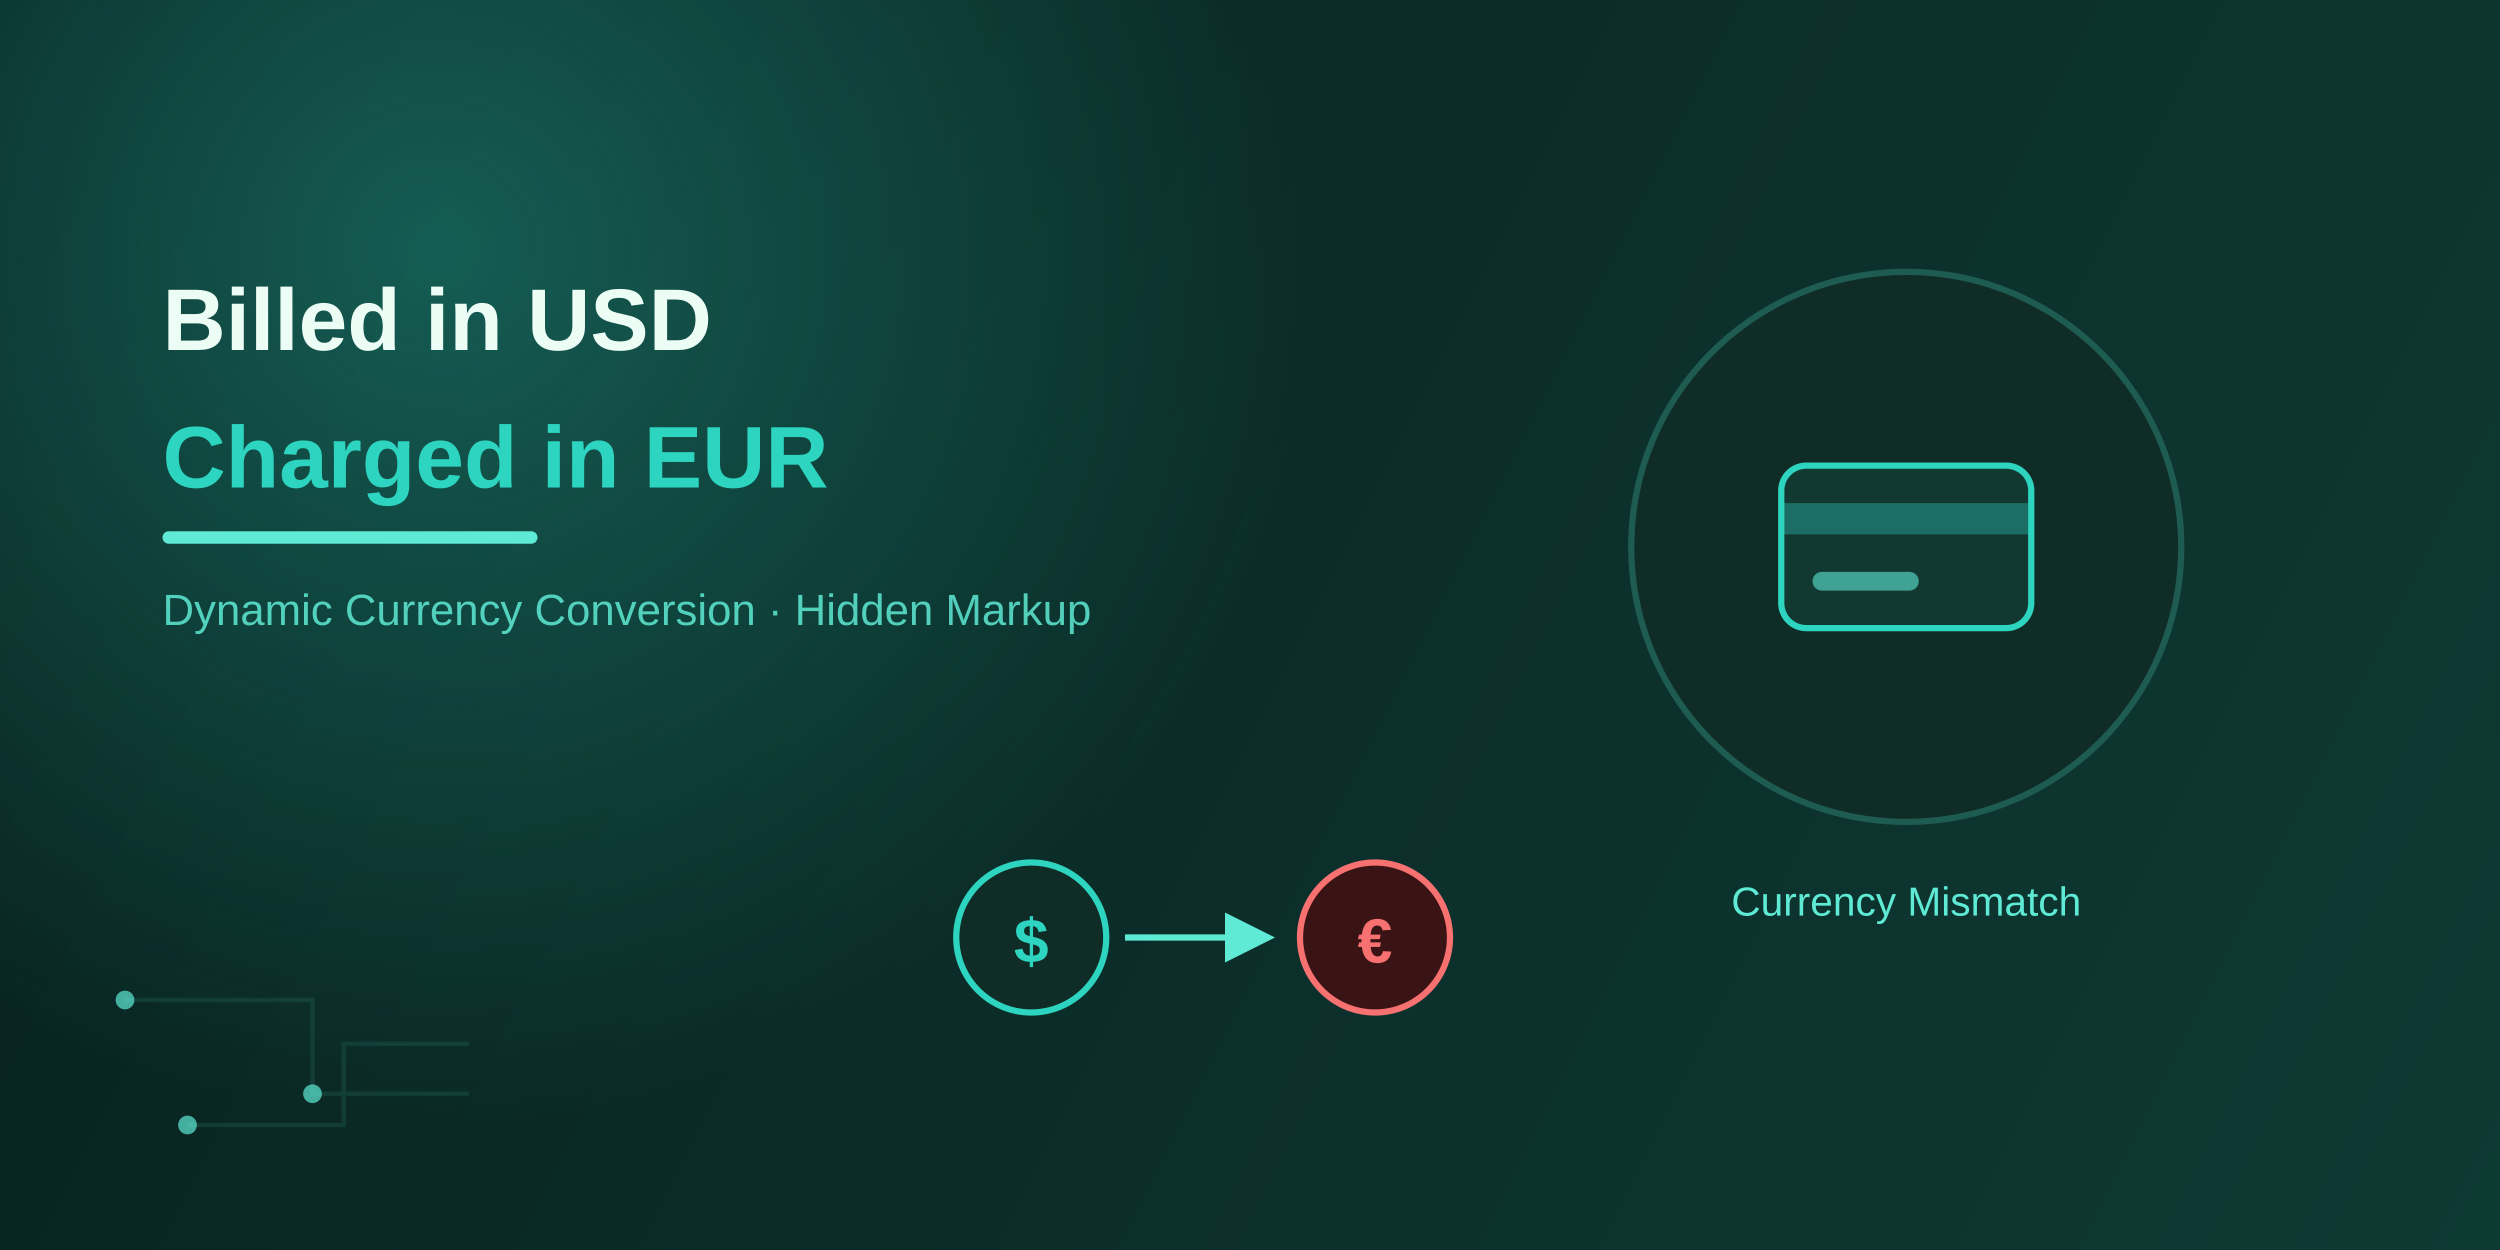
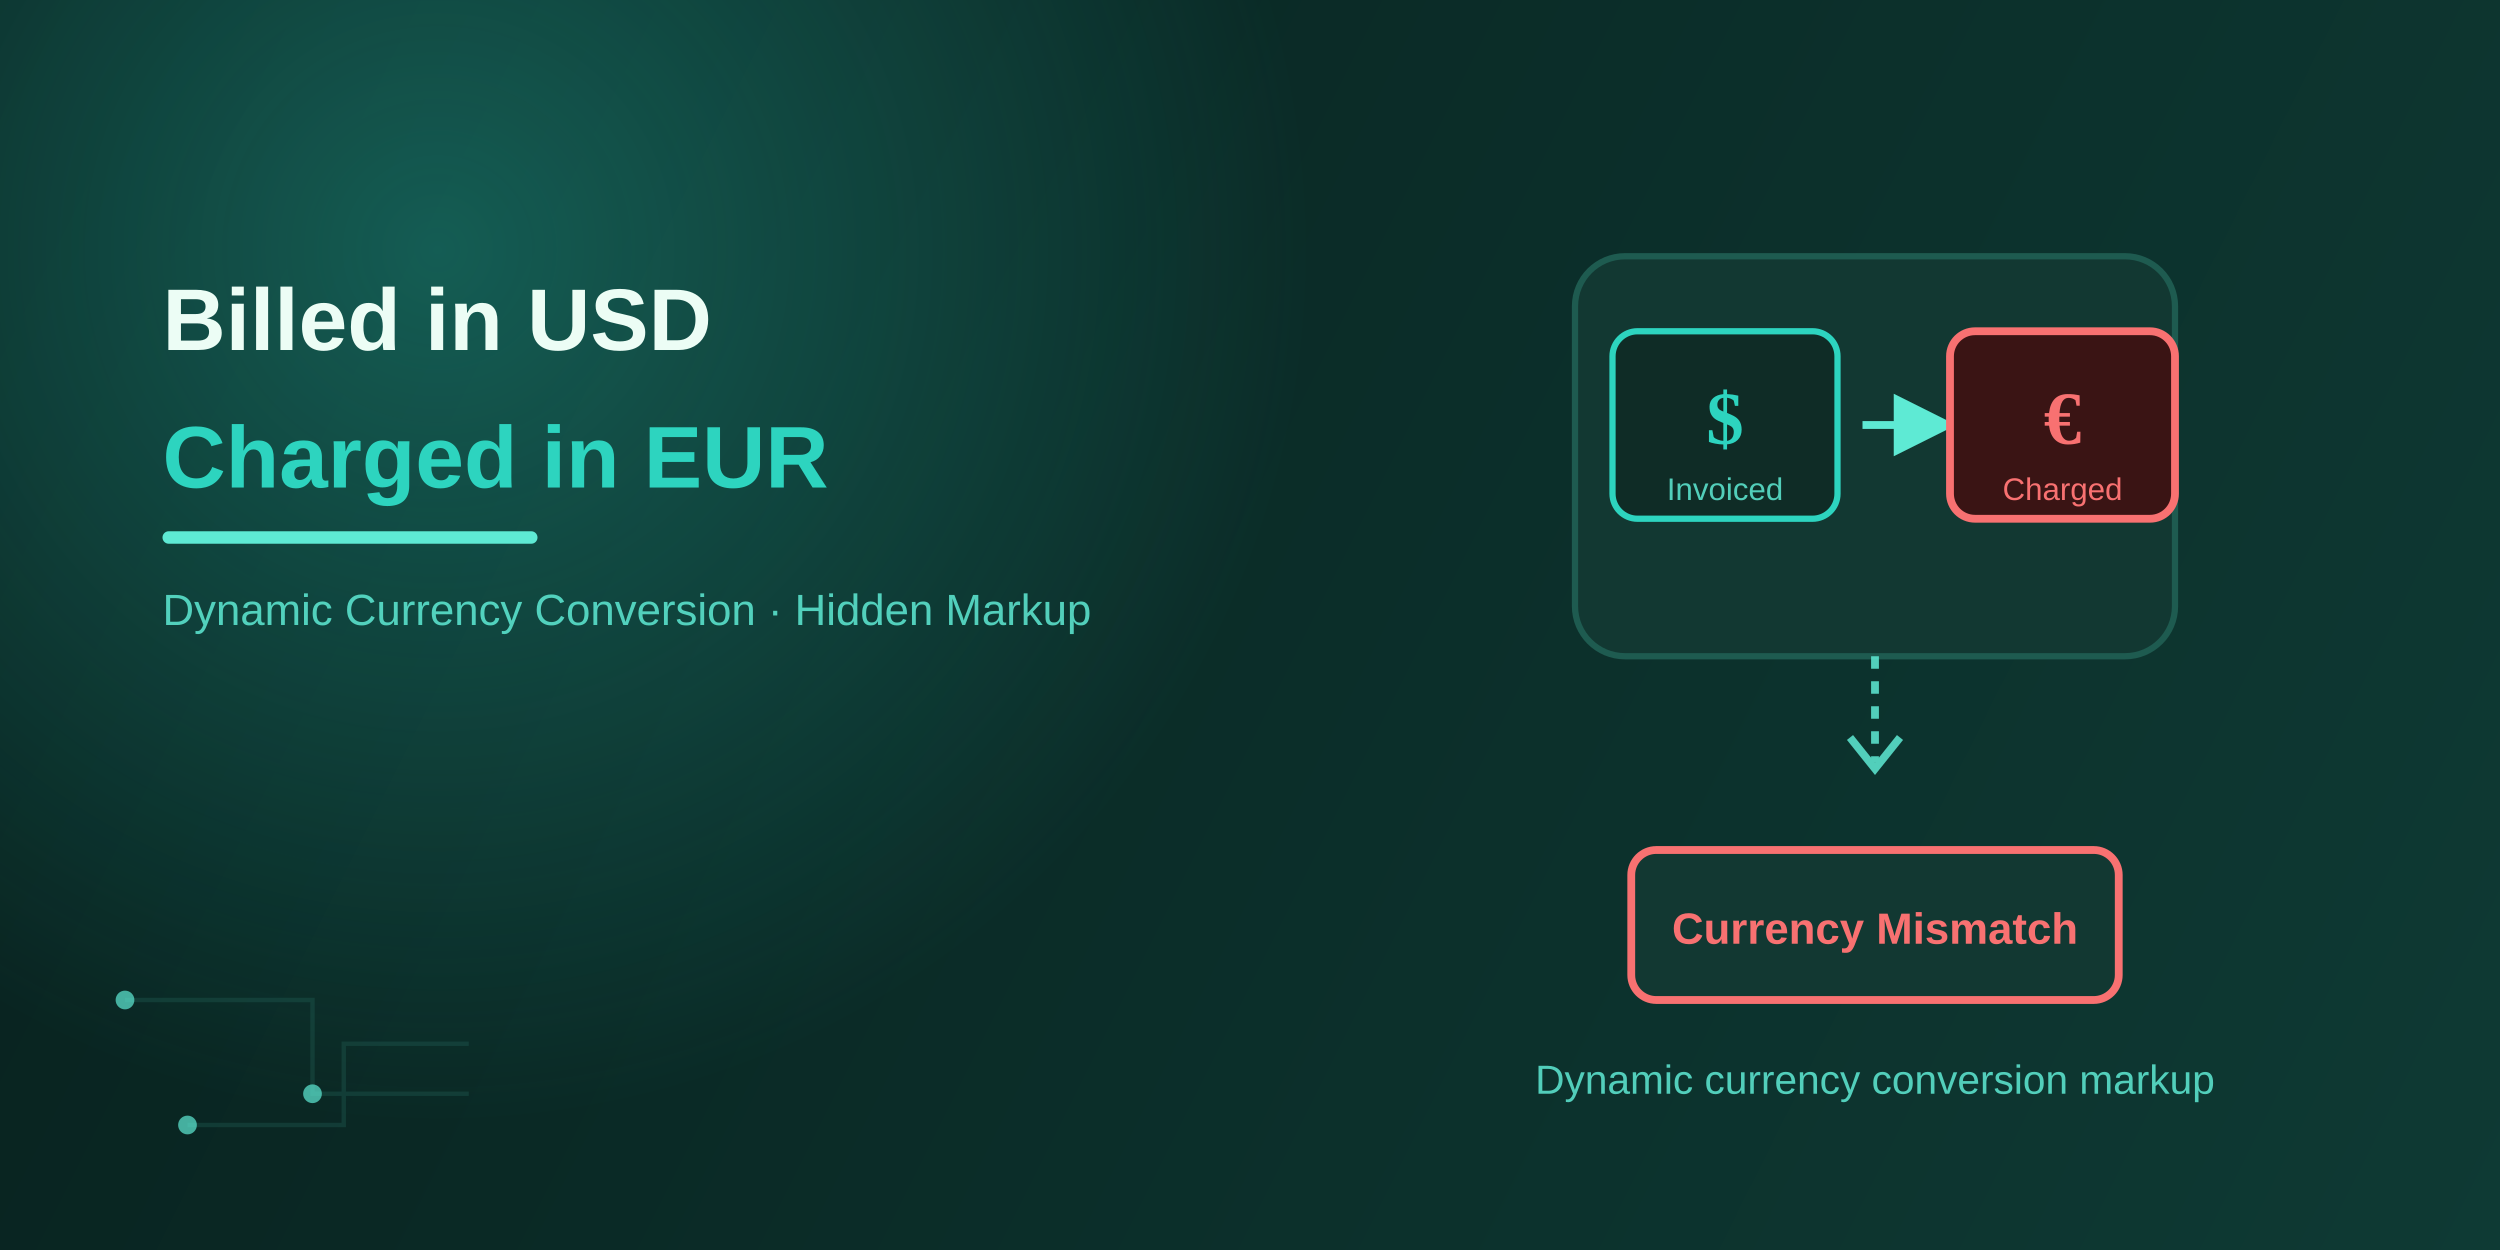
<svg xmlns="http://www.w3.org/2000/svg" viewBox="0 0 800 400" role="img" aria-label="AI subscription currency mismatch DCC trap cover image">
  <defs>
    <linearGradient id="bgGradCurEn" x1="0" y1="0" x2="800" y2="400" gradientUnits="userSpaceOnUse">
      <stop offset="0" stop-color="#08201d" />
      <stop offset="1" stop-color="#0e3a34" />
    </linearGradient>
    <radialGradient id="glowCurEn" cx="140" cy="80" r="280" gradientUnits="userSpaceOnUse">
      <stop offset="0" stop-color="#2dd4bf" stop-opacity="0.32" />
      <stop offset="1" stop-color="#2dd4bf" stop-opacity="0" />
    </radialGradient>
  </defs>
  <rect width="800" height="400" fill="url(#bgGradCurEn)" />
  <rect width="800" height="400" fill="url(#glowCurEn)" />
  <g stroke="#1e5b50" stroke-width="1.4" opacity="0.4" fill="none">
    <path d="M40 320 h60 v30 h50" />
    <path d="M60 360 h50 v-26 h40" />
  </g>
  <g fill="#5eead4" opacity="0.7">
    <circle cx="40" cy="320" r="3" />
    <circle cx="100" cy="350" r="3" />
    <circle cx="60" cy="360" r="3" />
  </g>
  <text x="52" y="112" font-family="'Segoe UI',Arial,sans-serif" font-size="28" font-weight="700" fill="#ecfdf5">Billed in USD</text>
  <text x="52" y="156" font-family="'Segoe UI',Arial,sans-serif" font-size="28" font-weight="700" fill="#2dd4bf">Charged in EUR</text>
  <rect x="52" y="170" width="120" height="4" rx="2" fill="#5eead4" />
  <text x="52" y="200" font-family="'Segoe UI',Arial,sans-serif" font-size="14" font-weight="400" fill="#5eead4" opacity="0.85">Dynamic Currency Conversion · Hidden Markup</text>
-   <g transform="translate(610,175)">
-     <circle r="88" fill="#0f2c26" stroke="#1e5b50" stroke-width="2" />
-     <rect x="-40" y="-26" width="80" height="52" rx="8" fill="#123832" stroke="#2dd4bf" stroke-width="2" />
-     <rect x="-40" y="-14" width="80" height="10" fill="#2dd4bf" opacity="0.35" />
-     <rect x="-30" y="8" width="34" height="6" rx="3" fill="#5eead4" opacity="0.6" />
-     <text x="0" y="118" text-anchor="middle" font-family="'Segoe UI',Arial,sans-serif" font-size="13" fill="#5eead4">Currency Mismatch</text>
-   </g>
-   <g font-family="'Segoe UI',Arial,sans-serif" font-weight="700">
-     <circle cx="330" cy="300" r="24" fill="#0f2c26" stroke="#2dd4bf" stroke-width="2" />
-     <text x="330" y="308" text-anchor="middle" font-size="20" fill="#2dd4bf">$</text>
-     <path d="M360 300 h40" stroke="#5eead4" stroke-width="2" marker-end="url(#arrowCurEn)" />
-     <circle cx="440" cy="300" r="24" fill="#3a1414" stroke="#f87171" stroke-width="2" />
-     <text x="440" y="308" text-anchor="middle" font-size="20" fill="#f87171">€</text>
-   </g>
  <defs>
    <marker id="arrowCurEn" markerWidth="8" markerHeight="8" refX="4" refY="4" orient="auto">
      <path d="M0 0 L8 4 L0 8 Z" fill="#5eead4" />
    </marker>
  </defs>
+   <g transform="translate(600,146)">
+     <rect x="-96" y="-64" width="192" height="128" rx="16" fill="#123832" stroke="#1e5b50" stroke-width="2" />
+     <rect x="-84" y="-40" width="72" height="60" rx="8" fill="#0f2c26" stroke="#2dd4bf" stroke-width="2" />
+     <text x="-48" y="-4" text-anchor="middle" font-size="24" font-weight="700" fill="#2dd4bf">$</text>
+     <text x="-48" y="14" text-anchor="middle" font-family="'Segoe UI',Arial,sans-serif" font-size="10" fill="#5eead4" opacity="0.85">Invoiced</text>
+     <path d="M-4 -10 h20" stroke="#5eead4" stroke-width="2.5" marker-end="url(#arrowCurEn)" />
+     <rect x="24" y="-40" width="72" height="60" rx="8" fill="#3a1414" stroke="#f87171" stroke-width="2.5" />
+     <text x="60" y="-4" text-anchor="middle" font-size="24" font-weight="700" fill="#f87171">€</text>
+     <text x="60" y="14" text-anchor="middle" font-family="'Segoe UI',Arial,sans-serif" font-size="10" fill="#f87171">Charged</text>
+   </g>
+   <g stroke="#5eead4" stroke-width="2.5" fill="none" opacity="0.85">
+     <path d="M600 210 v34" stroke-dasharray="4 4" />
+     <path d="M592 236 l8 10 l8 -10" fill="none" />
+   </g>
+   <g transform="translate(600,296)">
+     <rect x="-78" y="-24" width="156" height="48" rx="8" fill="#123832" stroke="#f87171" stroke-width="2.5" />
+     <text x="0" y="6" text-anchor="middle" font-family="'Segoe UI',Arial,sans-serif" font-size="14" fill="#f87171" font-weight="700">Currency Mismatch</text>
+   </g>
+   <text x="600" y="350" text-anchor="middle" font-family="'Segoe UI',Arial,sans-serif" font-size="13" fill="#5eead4" opacity="0.85">Dynamic currency conversion markup</text>
</svg>
